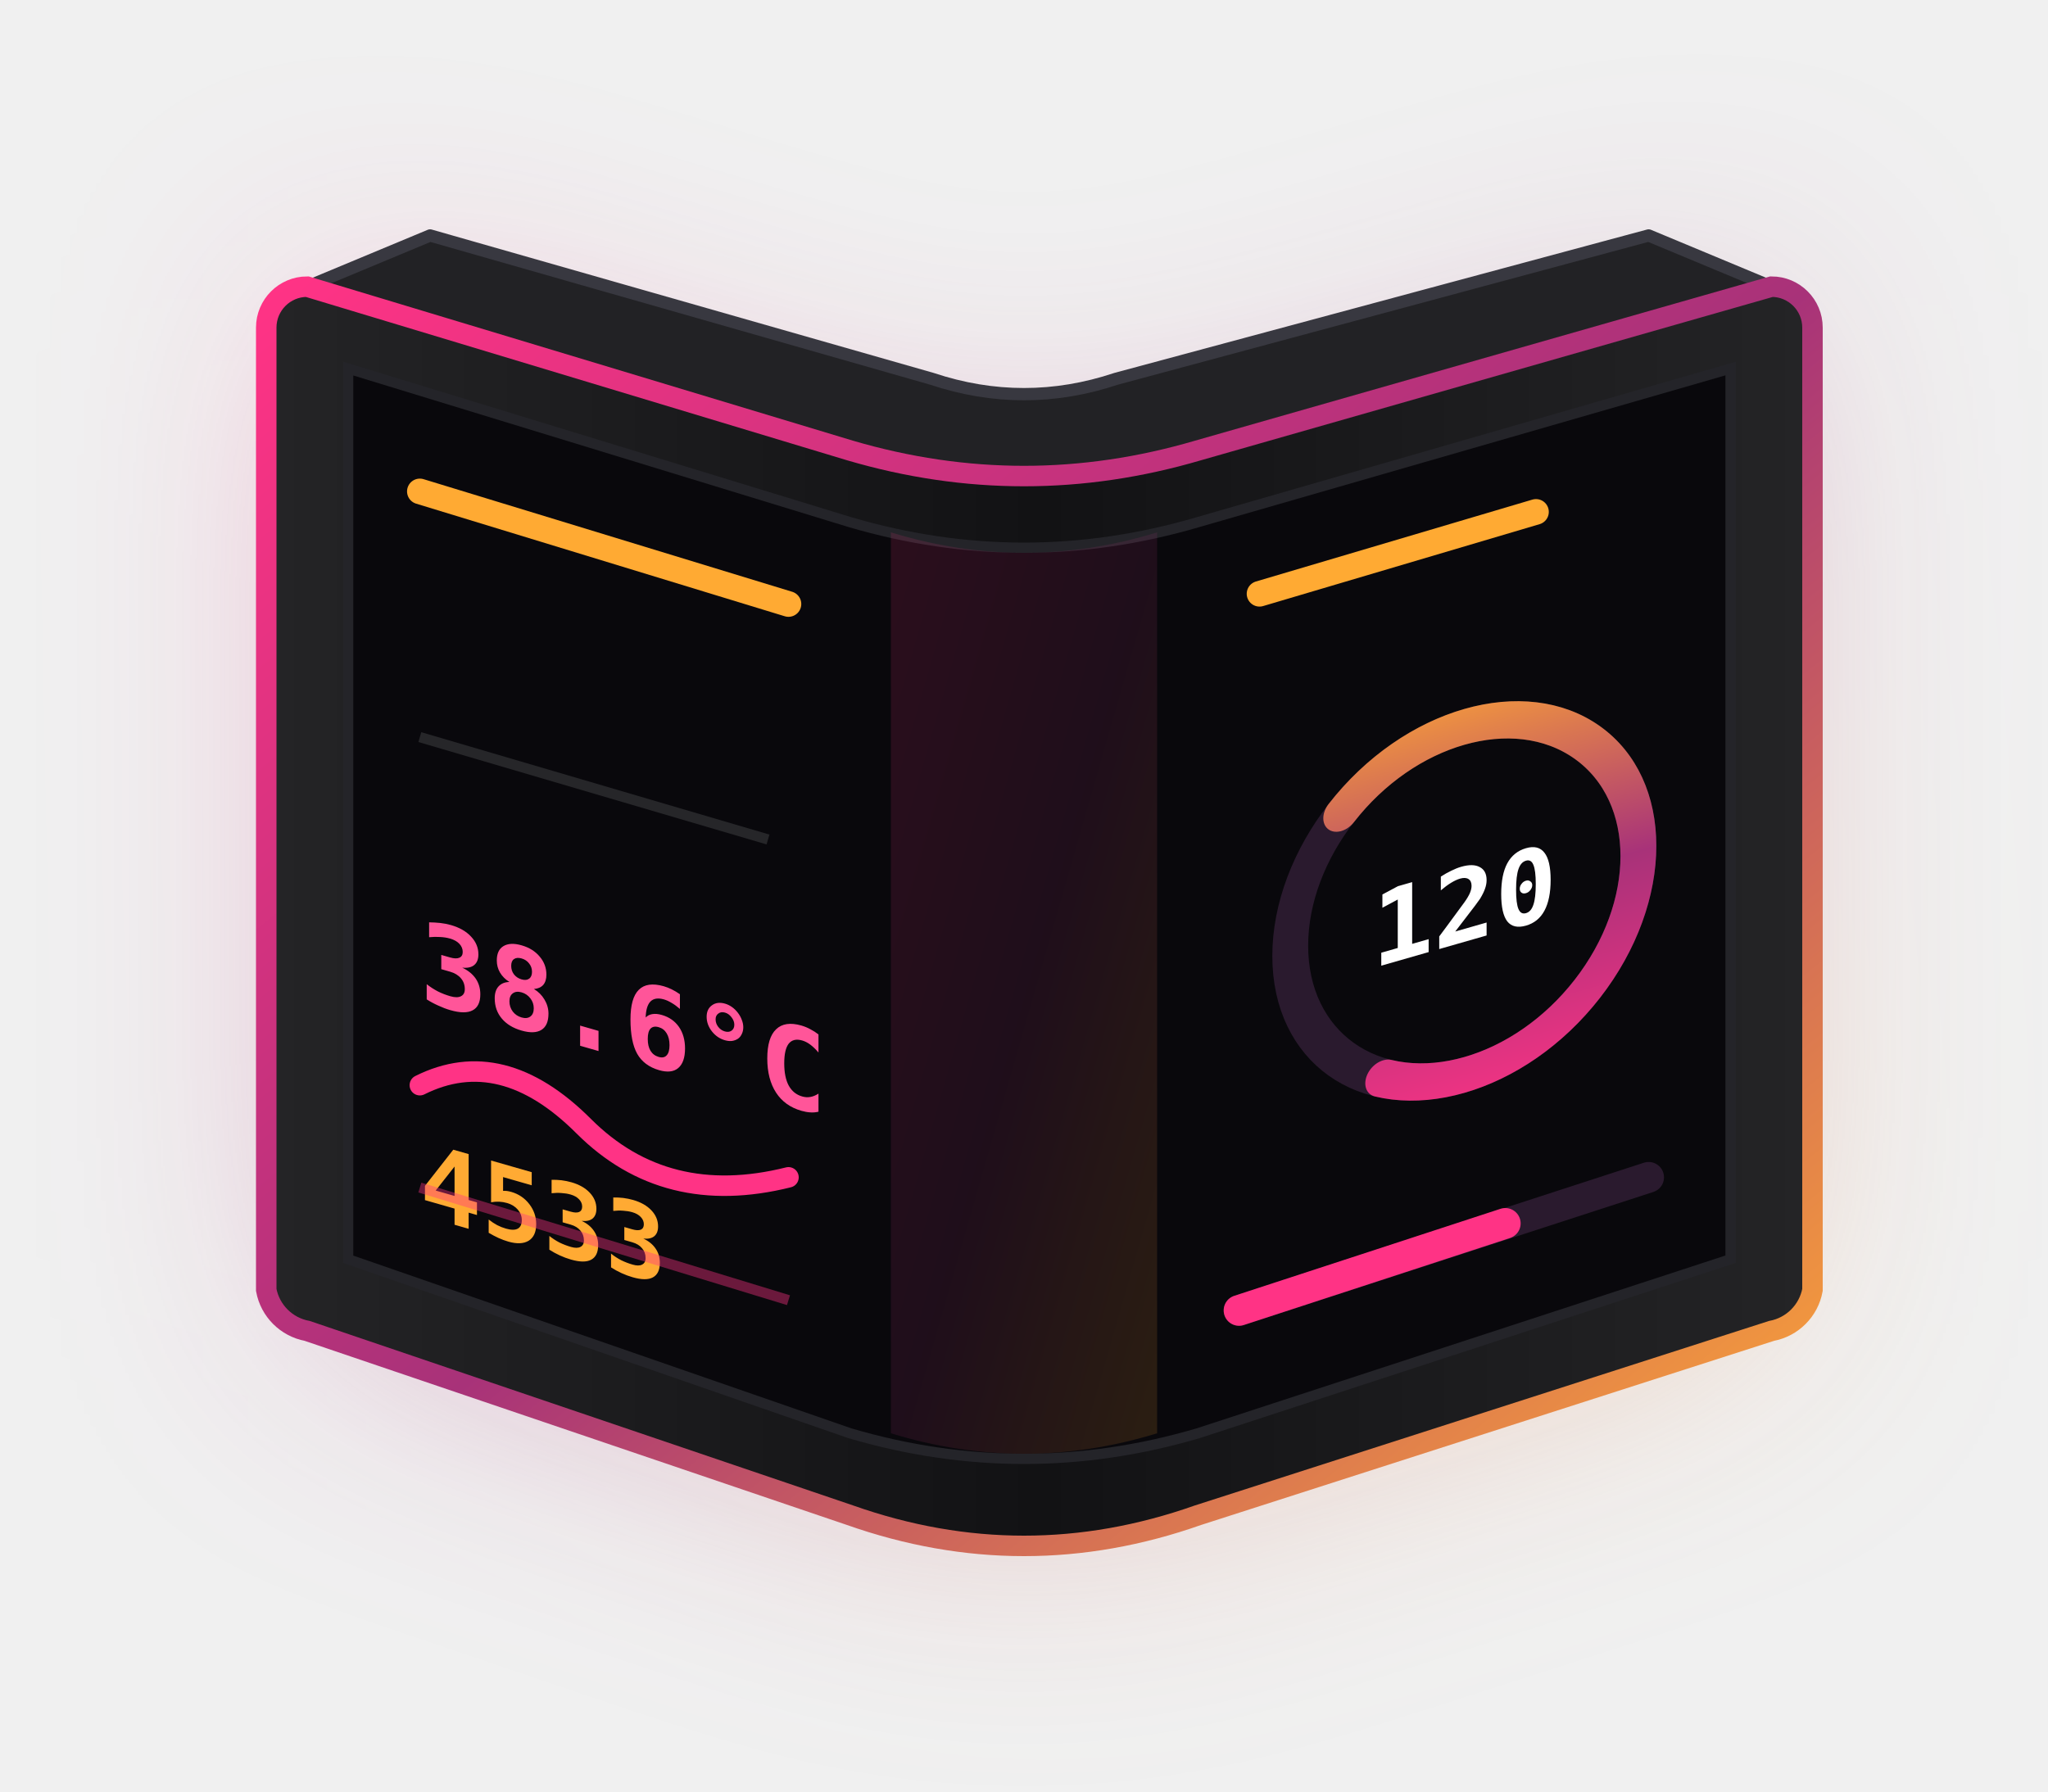
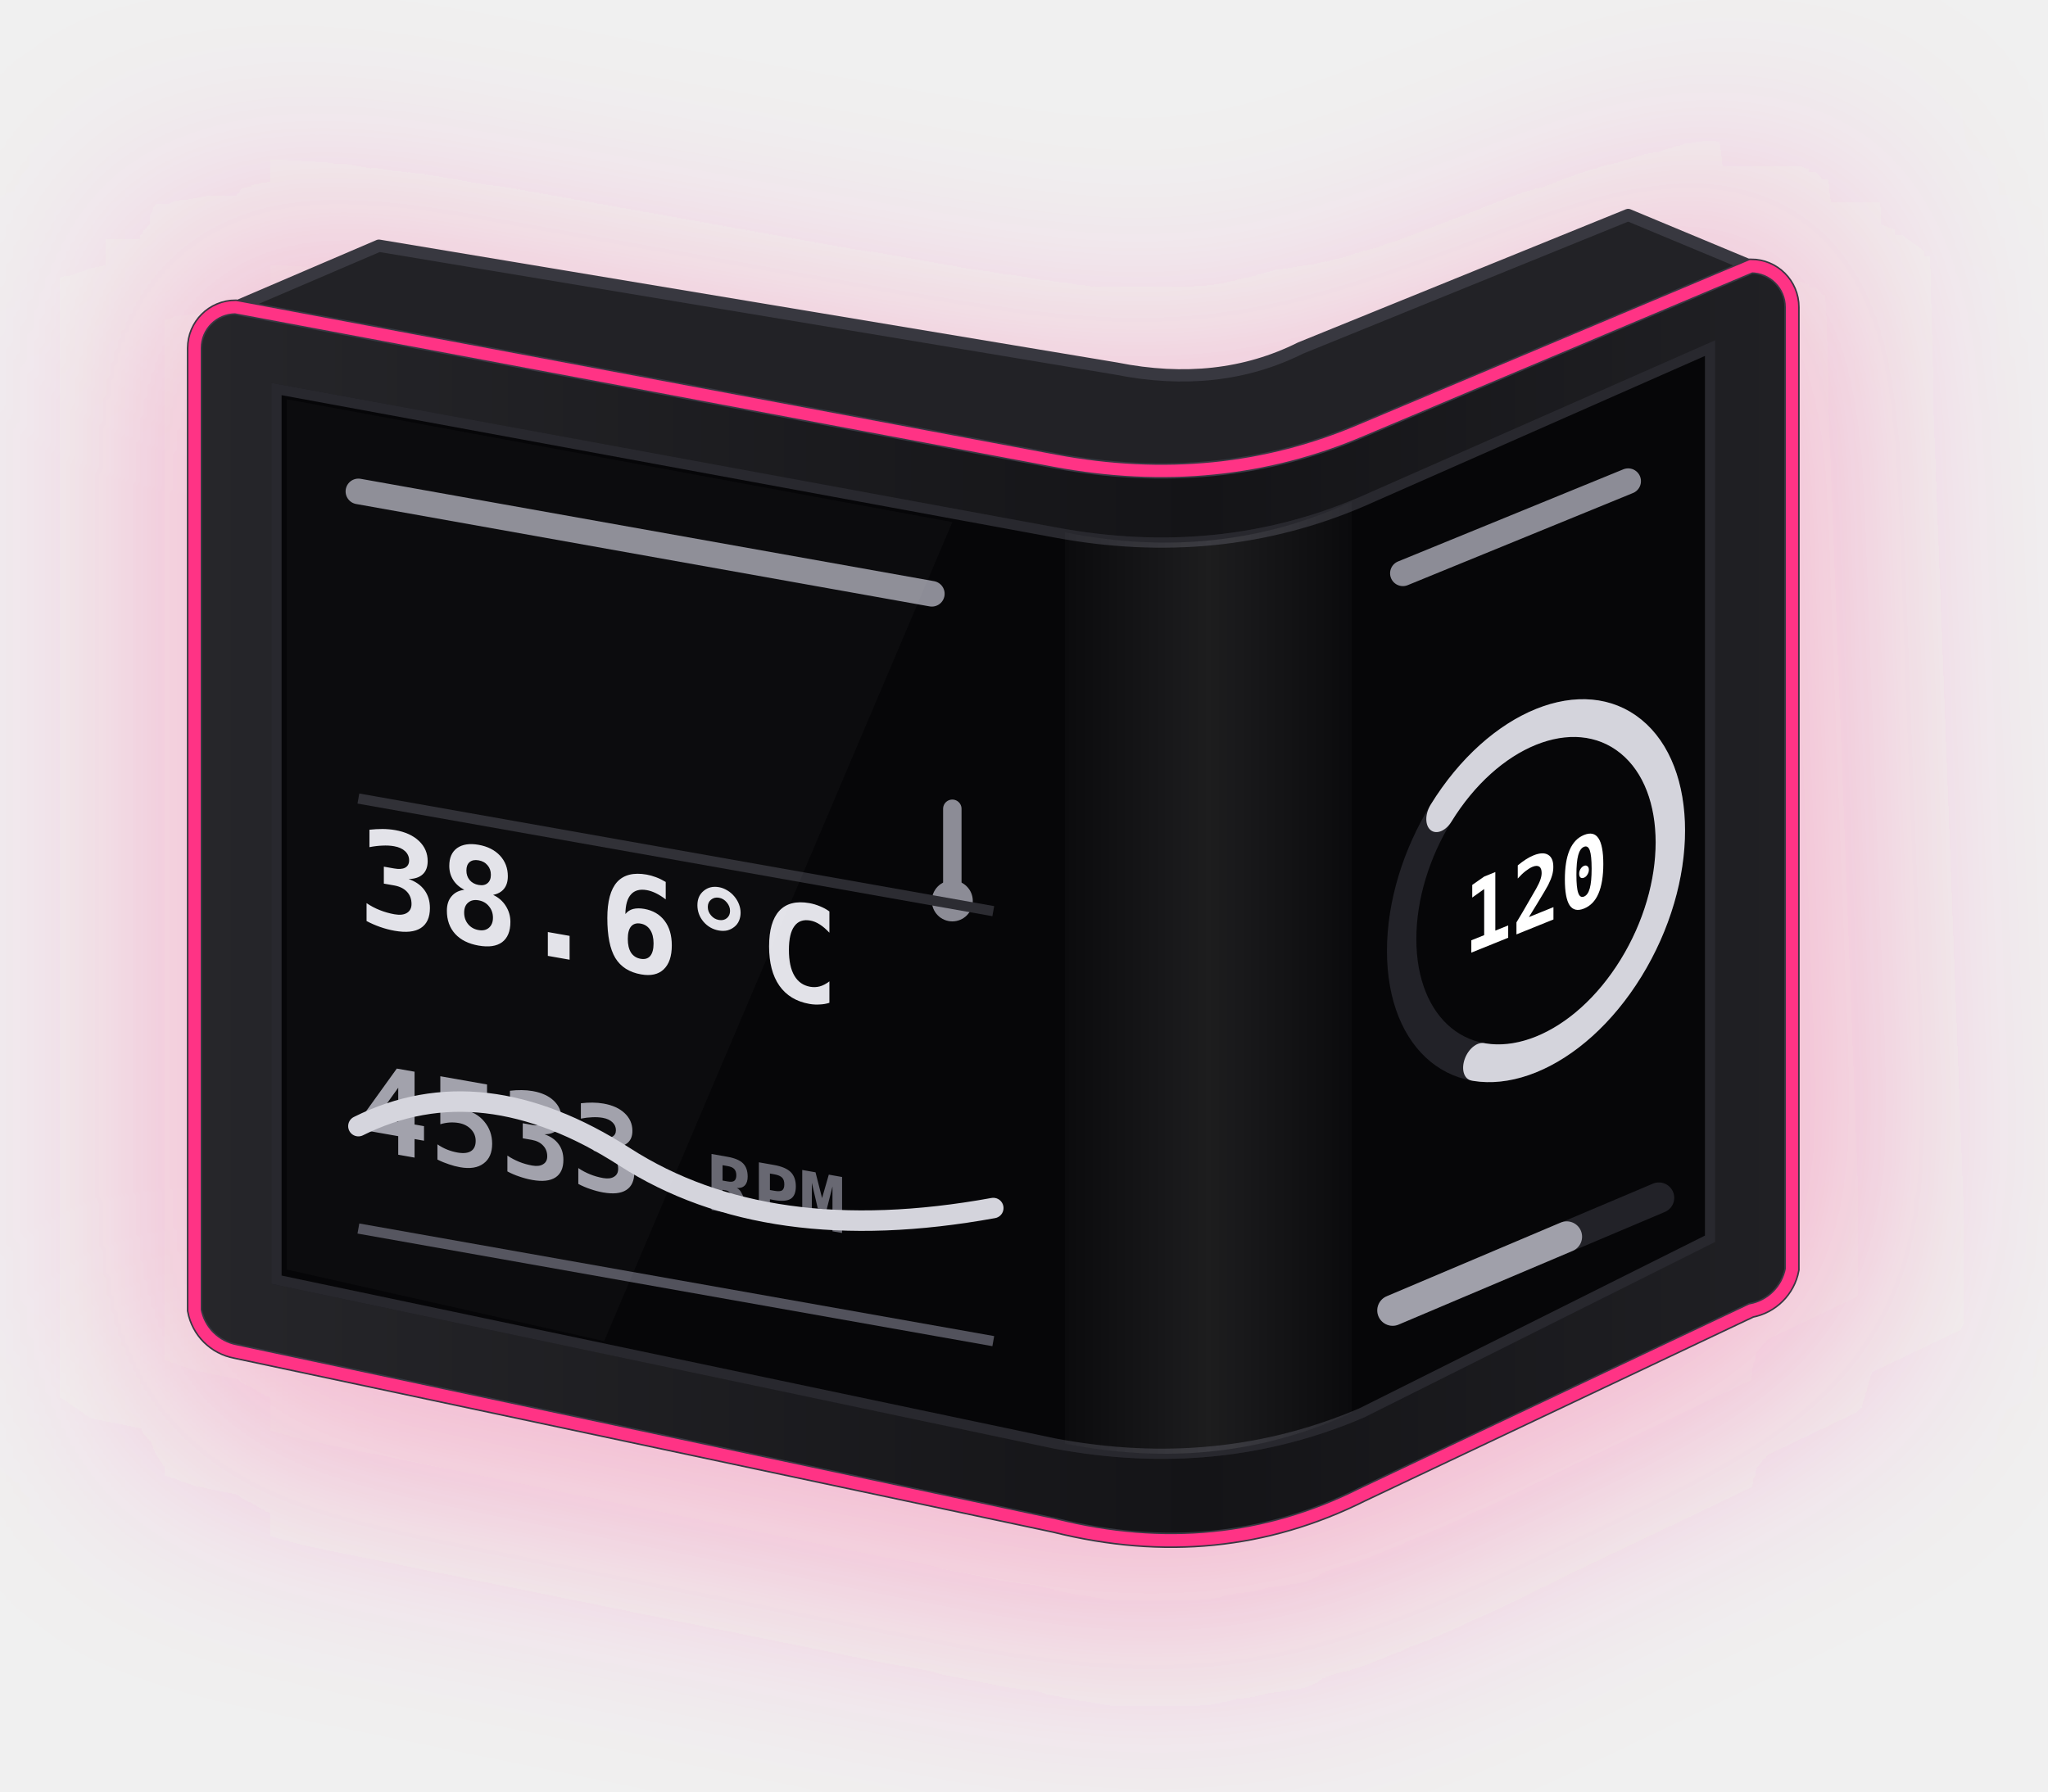
- <svg xmlns="http://www.w3.org/2000/svg" viewBox="45 20 200 175" width="200" height="175" fill="none">
+ <svg xmlns="http://www.w3.org/2000/svg" viewBox="45 20 200 175" width="200" height="175" fill="none" style="--tryx-glow-color: #ff3385; --tryx-glow-opacity: 1; --tryx-screen-opacity: 1;">
  <defs>
-     <linearGradient id="argb-grad-solo" x1="0%" y1="0%" x2="100%" y2="100%">
-       <stop offset="0%" stop-color="#ff3385" />
-       <stop offset="50%" stop-color="#a83279" />
-       <stop offset="100%" stop-color="#ffaa33" />
+     <linearGradient id="tryx-mono-body" x1="0%" y1="0%" x2="100%" y2="0%">
+       <stop offset="0%" stop-color="#26262a" />
+       <stop offset="63%" stop-color="#141417" />
+       <stop offset="100%" stop-color="#202024" />
    </linearGradient>
-     <linearGradient id="screen-body-solo" x1="0%" y1="0%" x2="100%" y2="0%">
-       <stop offset="0%" stop-color="#242426" />
-       <stop offset="50%" stop-color="#121214" />
-       <stop offset="100%" stop-color="#242426" />
+     <linearGradient id="tryx-glass-off" x1="0%" y1="0%" x2="100%" y2="100%">
+       <stop offset="0%" stop-color="#18181b" />
+       <stop offset="55%" stop-color="#0a0a0c" />
+       <stop offset="100%" stop-color="#060608" />
    </linearGradient>
-     <filter id="soft-glow-solo" x="-30%" y="-30%" width="160%" height="160%">
+     <linearGradient id="tryx-curve-rot" x1="0%" y1="0%" x2="100%" y2="0%">
+       <stop offset="0%" stop-color="#ffffff" stop-opacity="0" />
+       <stop offset="50%" stop-color="#ffffff" stop-opacity="0.07" />
+       <stop offset="100%" stop-color="#ffffff" stop-opacity="0" />
+     </linearGradient>
+     <filter id="tryx-ambient-blur" x="-35%" y="-35%" width="170%" height="170%">
      <feGaussianBlur stdDeviation="12" result="blur" />
-       <feComposite in="SourceGraphic" in2="blur" operator="over" />
    </filter>
  </defs>
-   <g id="tryx-screen-only">
-     <path d="M 75,48 L 128,64 Q 145,69 162,64 L 218,48 L 218,148 L 162,166 Q 145,172 128,166 L 75,148 Z" fill="url(#argb-grad-solo)" opacity="0.28" filter="url(#soft-glow-solo)" />
-     <path d="M 75,48 L 87,43 L 136,57 Q 145,60 154,57 L 206,43 L 218,48 L 162,64 Q 145,69 128,64 Z" fill="#222225" stroke="#383840" stroke-width="1.2" stroke-linejoin="round" />
-     <path d="M 75,48 L 128,64 Q 145,69 162,64 L 218,48 A 4,4 0 0 1 222,52 L 222,146 A 5,5 0 0 1 218,150 L 162,168 Q 145,174 128,168 L 75,150 A 5,5 0 0 1 71,146 L 71,52 A 4,4 0 0 1 75,48 Z" fill="url(#screen-body-solo)" stroke="url(#argb-grad-solo)" stroke-width="2" />
-     <path d="M 79,56 L 128,71 Q 145,76 162,71 L 214,56 L 214,143 L 162,160 Q 145,165 128,160 L 79,143 Z" fill="#09080c" stroke="#242429" stroke-width="1" />
-     <path d="M 132,72 Q 145,76 158,72 L 158,160 Q 145,164 132,160 Z" fill="url(#argb-grad-solo)" opacity="0.14" />
-     <g id="screen-left-ui">
-       <line x1="86" y1="68" x2="122" y2="79" stroke="#ffaa33" stroke-width="2.5" stroke-linecap="round" />
-       <text x="86" y="93" fill="#ff5599" font-family="monospace, sans-serif" font-size="11" font-weight="bold" transform="skewY(16)">38.6°C</text>
-       <line x1="86" y1="92" x2="120" y2="102" stroke="#262629" stroke-width="1" />
-       <text x="86" y="114" fill="#ffaa33" font-family="monospace, sans-serif" font-size="10" font-weight="bold" transform="skewY(16)">4533</text>
-       <path d="M 86,126 Q 94,122 102,130 T 122,135" stroke="#ff3385" stroke-width="2" fill="none" stroke-linecap="round" />
-       <line x1="86" y1="136" x2="122" y2="147" stroke="#ff3385" stroke-width="1" stroke-opacity="0.4" />
+   <g id="tryx-panorama-widget">
+     <g id="tryx-ambient-glow" style="opacity: var(--tryx-glow-opacity, 1)">
+       <path d="M 64,46 L 148,61 Q 164,64 178,58 L 220,42 L 224,148 L 178,170 Q 164,177 148,173 L 64,156 Z" fill-opacity="0.32" style="fill: var(--tryx-glow-color, #ff3385); stroke: var(--tryx-glow-color, #ff3385)" stroke-width="6" stroke-opacity="0.25" filter="url(#tryx-ambient-blur)" />
    </g>
-     <g id="screen-right-ui">
-       <line x1="168" y1="78" x2="195" y2="70" stroke="#ffaa33" stroke-width="2.5" stroke-linecap="round" />
-       <g transform="translate(188, 108) skewY(-16)">
-         <circle r="17" stroke="#2a1a2e" stroke-width="3.5" fill="none" />
-         <circle r="17" stroke="url(#argb-grad-solo)" stroke-width="3.5" stroke-dasharray="75 110" stroke-linecap="round" fill="none" transform="rotate(-135)" />
-         <text x="0" y="4" fill="#ffffff" font-family="monospace, sans-serif" font-size="10" font-weight="bold" text-anchor="middle">120</text>
+     <path d="M 68,50 L 82,44 L 154,56 Q 164,58 172,54 L 204,41 L 216,46 L 178,62 Q 164,68 148,65 Z" fill="#222226" stroke="#383840" stroke-width="1.2" stroke-linejoin="round" />
+     <path d="M 68,50 L 148,65 Q 164,68 178,62 L 216,46 A 4,4 0 0 1 220,50 L 220,144 A 5,5 0 0 1 216,148 L 178,166 Q 164,173 148,169 L 68,152 A 5,5 0 0 1 64,148 L 64,54 A 4,4 0 0 1 68,50 Z" fill="url(#tryx-mono-body)" stroke="#383842" stroke-width="1.5" />
+     <path d="M 68,50 L 148,65 Q 164,68 178,62 L 216,46 A 4,4 0 0 1 220,50 L 220,144 A 5,5 0 0 1 216,148 L 178,166 Q 164,173 148,169 L 68,152 A 5,5 0 0 1 64,148 L 64,54 A 4,4 0 0 1 68,50 Z" fill="none" stroke-width="1.2" style="stroke: var(--tryx-glow-color, #ff3385); stroke-opacity: calc(var(--tryx-glow-opacity, 1) * 0.45)" />
+     <path d="M 72,58 L 148,72 Q 164,75 178,69 L 212,54 L 212,141 L 178,158 Q 164,164 148,161 L 72,145 Z" fill="url(#tryx-glass-off)" stroke="#1c1c20" stroke-width="1" />
+     <g id="tryx-screen-content" style="opacity: var(--tryx-screen-opacity, 1)">
+       <path d="M 72,58 L 148,72 Q 164,75 178,69 L 212,54 L 212,141 L 178,158 Q 164,164 148,161 L 72,145 Z" fill="#060608" stroke="#28282e" stroke-width="1" />
+       <path d="M 149,72 Q 164,75 177,69 L 177,158 Q 164,164 149,161 Z" fill="url(#tryx-curve-rot)" />
+       <g id="screen-left-ui">
+         <line x1="80" y1="68" x2="136" y2="78" stroke="#8c8c96" stroke-width="2.5" stroke-linecap="round" />
+         <text id="tryx-temp-value" x="80" y="96" fill="#e2e2e8" font-family="monospace, sans-serif" font-size="13" font-weight="bold" transform="skewY(10)">38.6°C</text>
+         <circle cx="138" cy="108" r="2" style="fill: var(--tryx-glow-color, #8c8c96)" />
+         <line x1="138" y1="99" x2="138" y2="107" style="stroke: var(--tryx-glow-color, #8c8c96)" stroke-width="1.8" stroke-linecap="round" />
+         <line x1="80" y1="98" x2="142" y2="109" stroke="#2c2c32" stroke-width="1" />
+         <text id="tryx-rpm-value" x="80" y="118" fill="#a0a0aa" font-family="monospace, sans-serif" font-size="11.5" font-weight="bold" transform="skewY(10)">4533</text>
+         <text x="114" y="118" fill="#686872" font-family="monospace, sans-serif" font-size="7.5" font-weight="bold" transform="skewY(10)">RPM</text>
+         <path d="M 80,130 Q 92,124 106,133 T 142,138" stroke="#d4d4dc" stroke-width="2" fill="none" stroke-linecap="round" />
+         <line x1="80" y1="140" x2="142" y2="151" stroke="#52525c" stroke-width="1" />
      </g>
-       <path d="M 166,148 L 206,135" stroke="#2a1a2e" stroke-width="3" stroke-linecap="round" />
-       <path d="M 166,148 L 192,139.5" stroke="#ff3385" stroke-width="3" stroke-linecap="round" />
+       <g id="screen-right-ui">
+         <line x1="182" y1="76" x2="204" y2="67" stroke="#8c8c96" stroke-width="2.5" stroke-linecap="round" />
+         <g transform="translate(195, 107) skewY(-22) scale(0.82, 1)">
+           <circle r="16" stroke="#222228" stroke-width="3.5" fill="none" />
+           <circle r="16" stroke="#d4d4dc" stroke-width="3.5" stroke-dasharray="70 105" stroke-linecap="round" fill="none" transform="rotate(-135)" />
+           <text x="0" y="3.5" fill="#ffffff" font-family="monospace, sans-serif" font-size="9.5" font-weight="bold" text-anchor="middle">120</text>
+         </g>
+         <path d="M 181,148 L 207,137" stroke="#222228" stroke-width="3" stroke-linecap="round" />
+         <path d="M 181,148 L 198,140.8" stroke="#a0a0aa" stroke-width="3" stroke-linecap="round" />
+       </g>
    </g>
+     <path d="M 149,72 Q 164,75 177,69 L 177,158 Q 164,164 149,161 Z" fill="#ffffff" opacity="0.02" pointer-events="none" />
+     <path d="M 73,59 L 138,71 L 104,151 L 73,144 Z" fill="#ffffff" opacity="0.025" pointer-events="none" />
  </g>
</svg>
